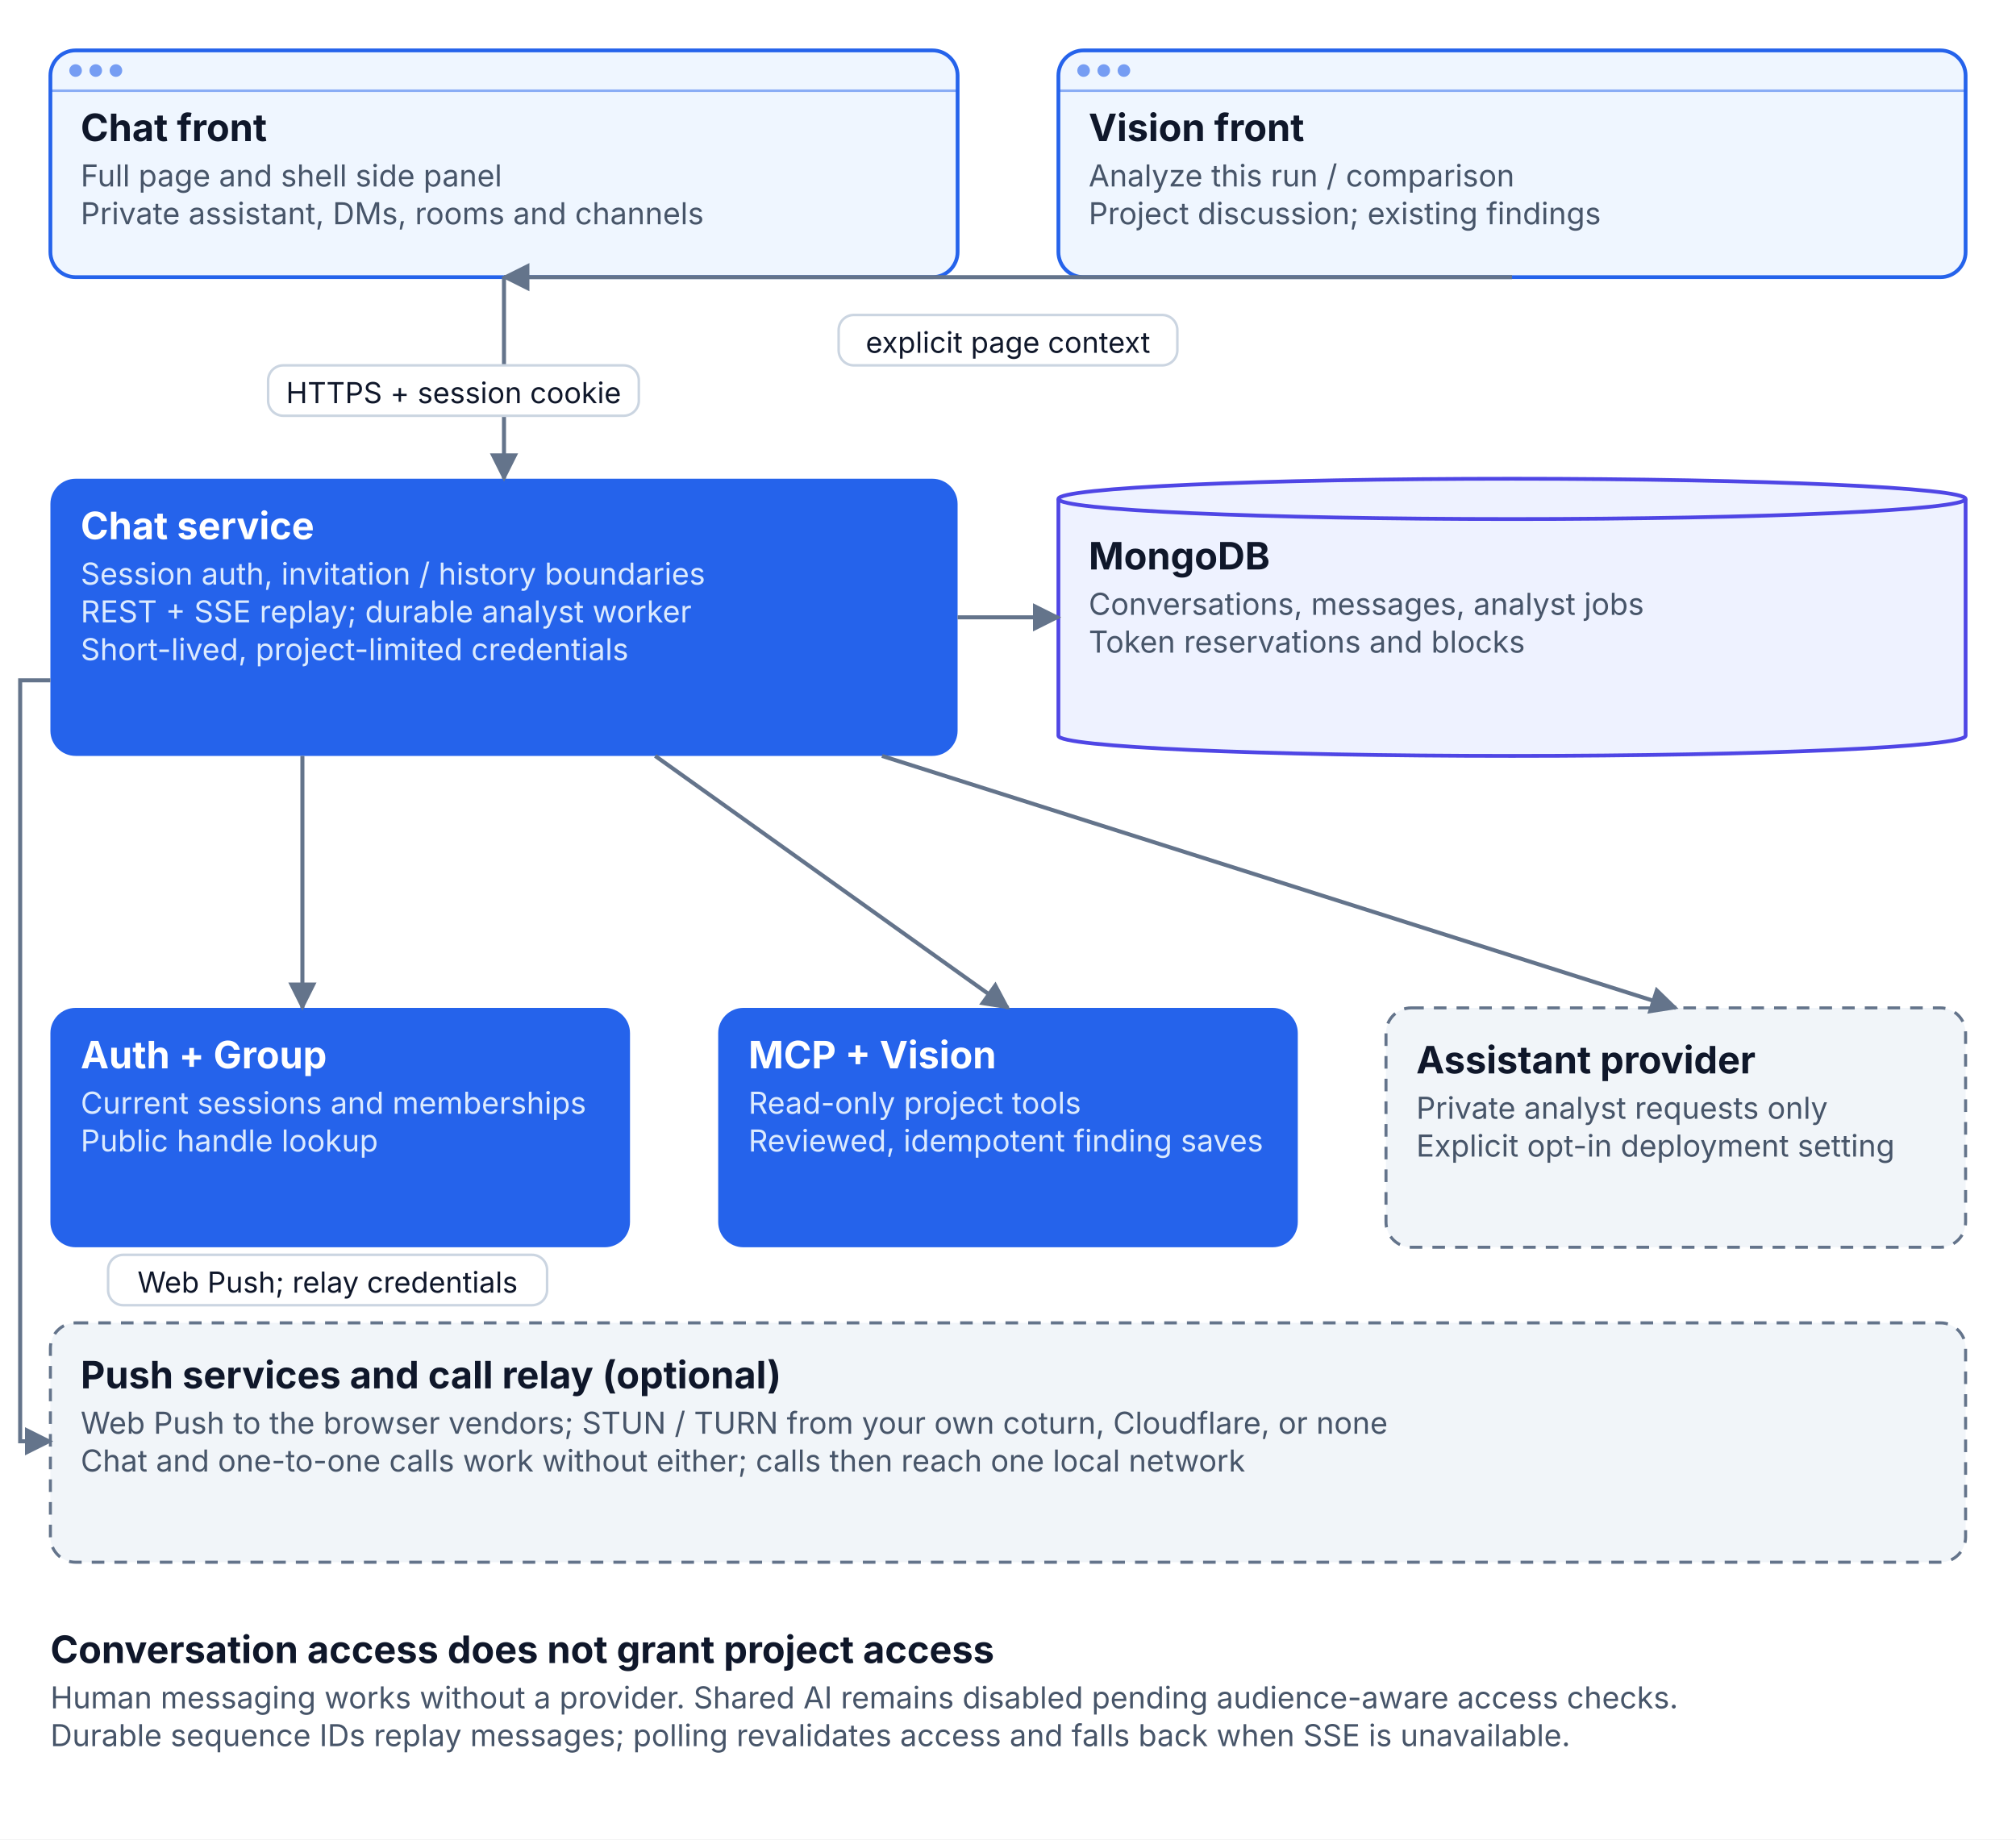
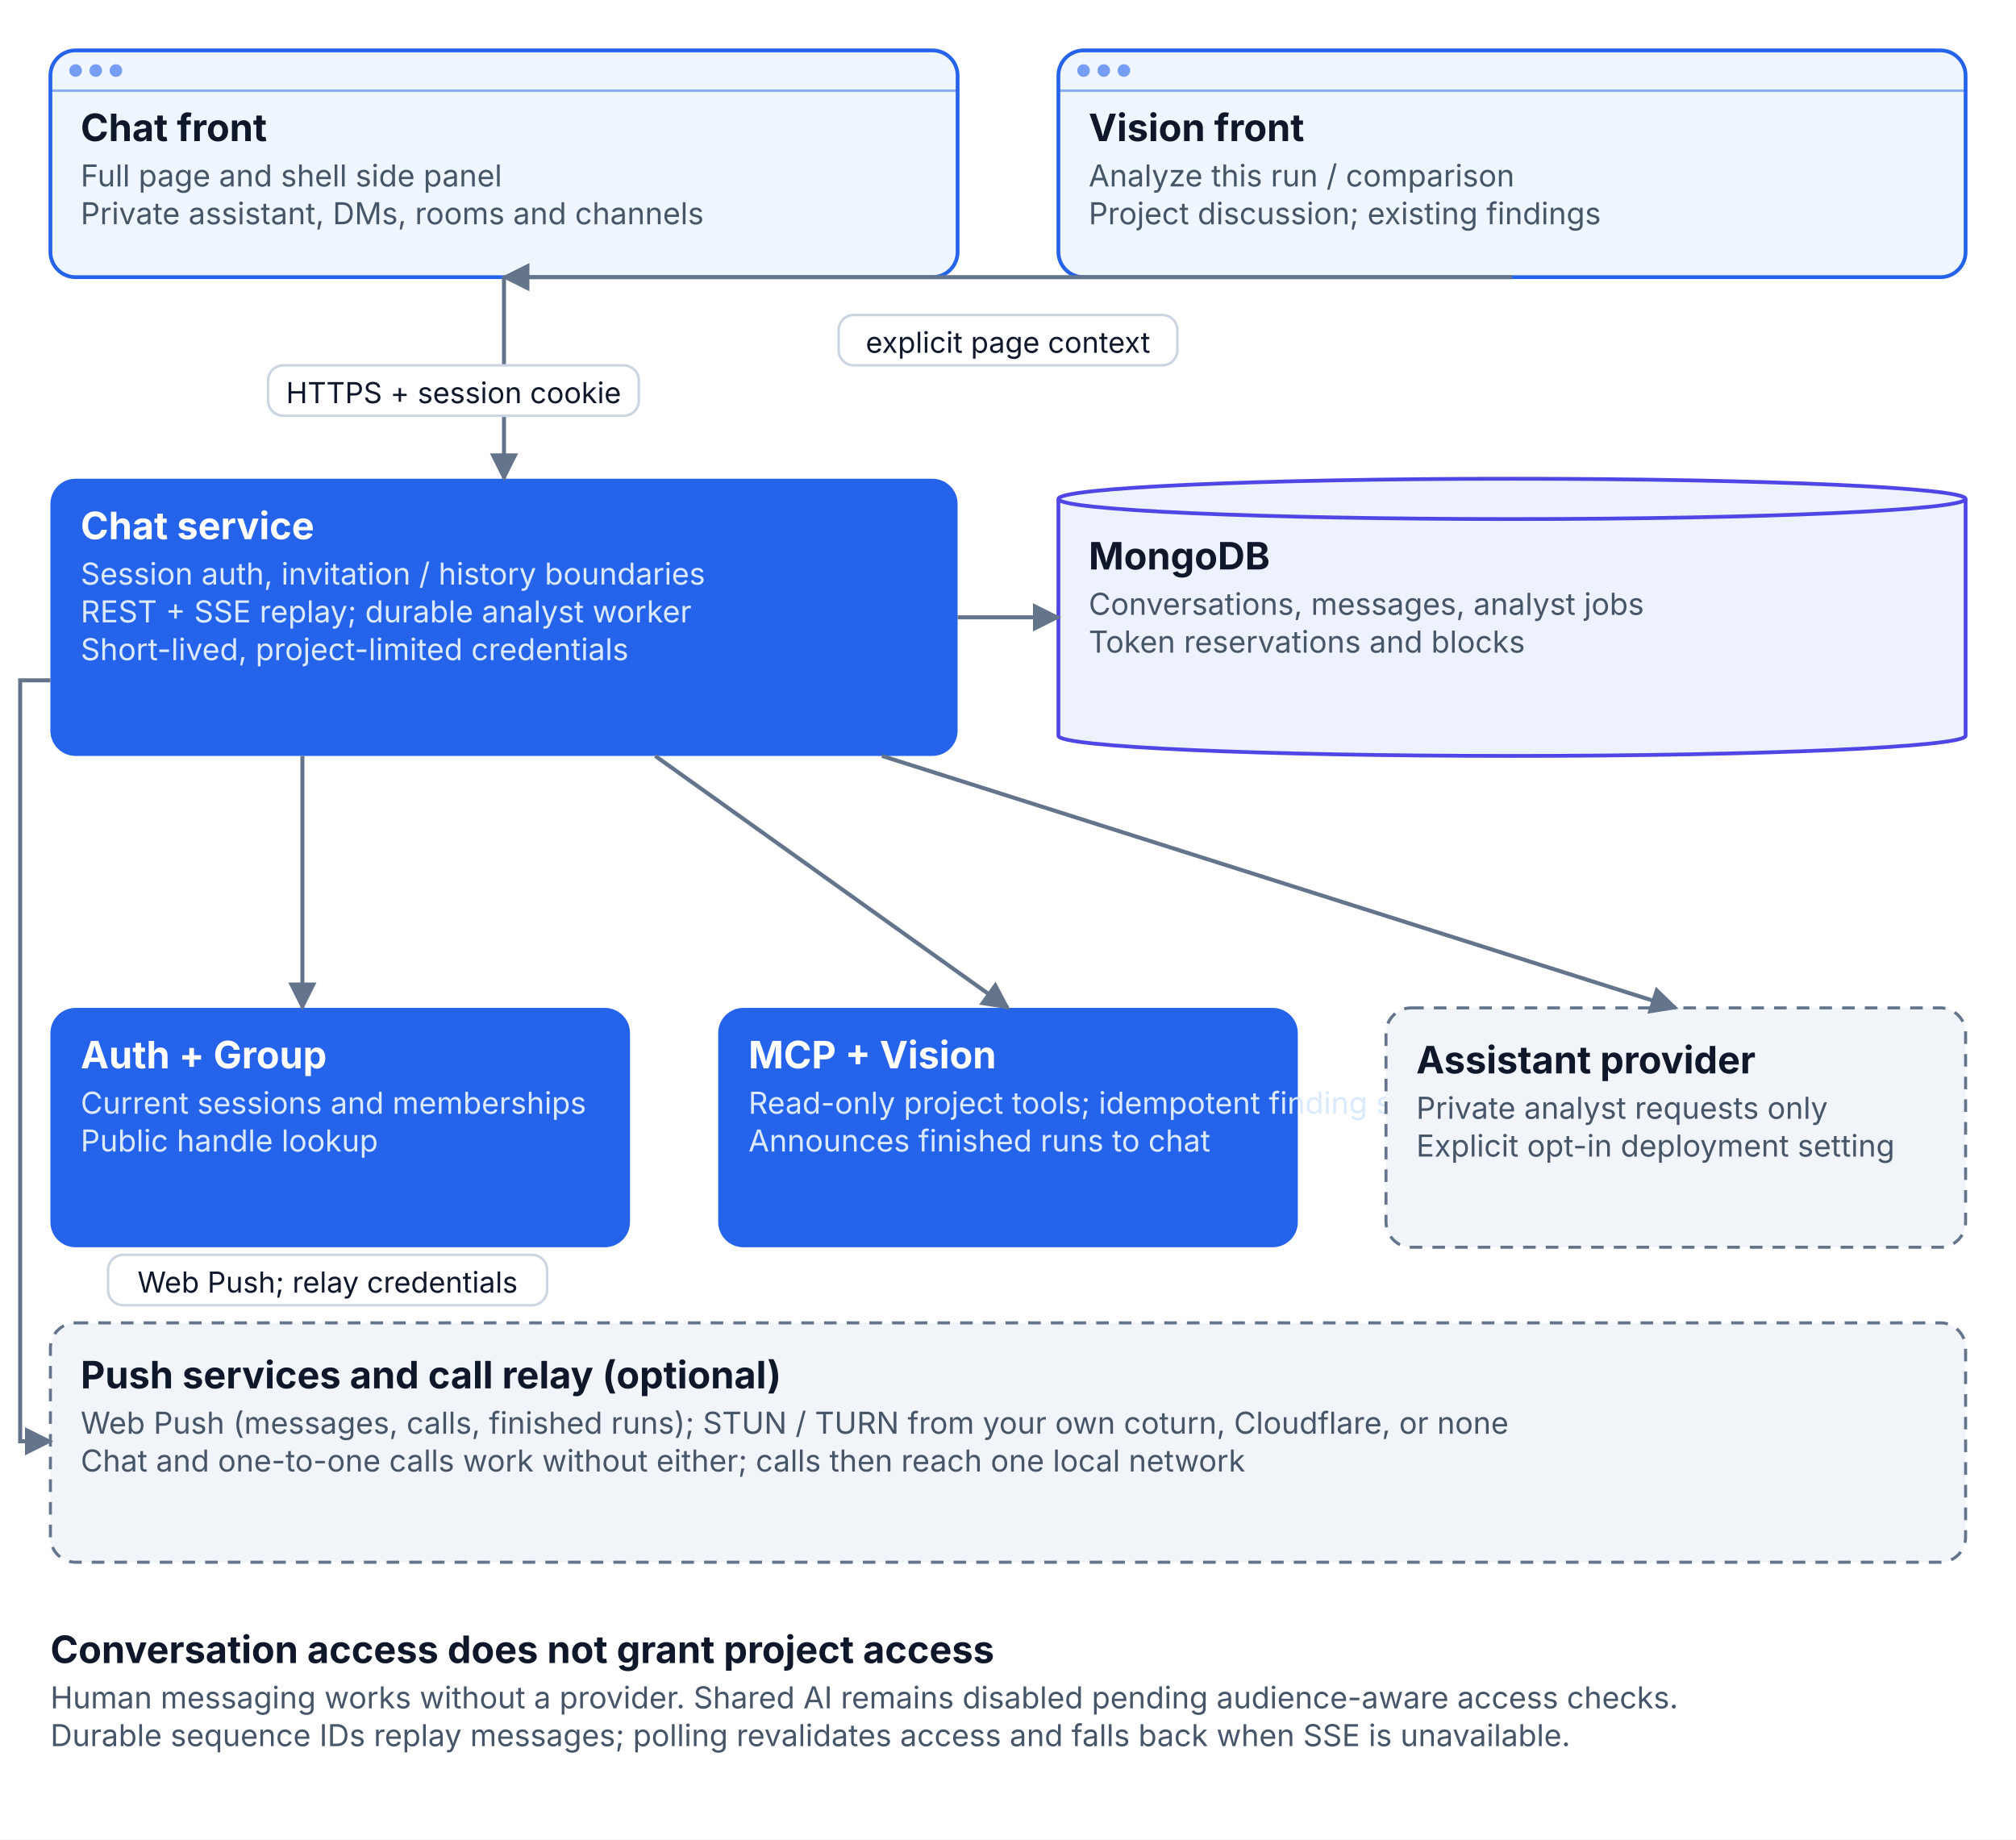
<svg xmlns="http://www.w3.org/2000/svg" viewBox="0 0 800 730" width="800" height="730" font-family="Inter, 'Segoe UI', Roboto, 'Helvetica Neue', Arial, sans-serif" role="img" aria-labelledby="title desc">
  <defs>
    <marker id="arrow" viewBox="0 0 10 10" refX="9" refY="5" markerWidth="7" markerHeight="7" orient="auto-start-reverse">
      <path d="M0,0 L10,5 L0,10 z" fill="#64748b" />
    </marker>
    <marker id="arrow-brand" viewBox="0 0 10 10" refX="9" refY="5" markerWidth="7" markerHeight="7" orient="auto-start-reverse">
      <path d="M0,0 L10,5 L0,10 z" fill="#2563eb" />
    </marker>
  </defs>
  <rect width="800" height="730" fill="#ffffff" />
  <g>
    <rect x="20" y="20" width="360" height="90" rx="10" fill="#eff6ff" stroke="#2563eb" stroke-width="1.5" />
    <path d="M20,36 h360" stroke="#2563eb" stroke-width="1" opacity="0.5" />
    <circle cx="30" cy="28" r="2.5" fill="#2563eb" opacity="0.6" />
    <circle cx="38" cy="28" r="2.5" fill="#2563eb" opacity="0.6" />
    <circle cx="46" cy="28" r="2.5" fill="#2563eb" opacity="0.6" />
    <text x="32" y="56" font-size="15" font-weight="700" fill="#0f172a" text-anchor="start">Chat front</text>
    <text x="32" y="74" font-size="12" fill="#475569" text-anchor="start">Full page and shell side panel</text>
    <text x="32" y="89" font-size="12" fill="#475569" text-anchor="start">Private assistant, DMs, rooms and channels</text>
  </g>
  <g>
    <rect x="420" y="20" width="360" height="90" rx="10" fill="#eff6ff" stroke="#2563eb" stroke-width="1.5" />
    <path d="M420,36 h360" stroke="#2563eb" stroke-width="1" opacity="0.5" />
    <circle cx="430" cy="28" r="2.5" fill="#2563eb" opacity="0.6" />
    <circle cx="438" cy="28" r="2.5" fill="#2563eb" opacity="0.6" />
    <circle cx="446" cy="28" r="2.5" fill="#2563eb" opacity="0.6" />
    <text x="432" y="56" font-size="15" font-weight="700" fill="#0f172a" text-anchor="start">Vision front</text>
    <text x="432" y="74" font-size="12" fill="#475569" text-anchor="start">Analyze this run / comparison</text>
    <text x="432" y="89" font-size="12" fill="#475569" text-anchor="start">Project discussion; existing findings</text>
  </g>
  <g>
    <path d="M600,110 L200,110" fill="none" stroke="#64748b" stroke-width="1.6" marker-end="url(#arrow)" />
    <rect x="332.8" y="125" width="134.4" height="20" rx="6" fill="#ffffff" stroke="#cbd5e1" />
    <text x="400.0" y="140" font-size="11.5" fill="#0f172a" text-anchor="middle">explicit page context</text>
  </g>
  <g>
    <rect x="20" y="190" width="360" height="110" rx="10" fill="#2563eb" />
    <text x="32" y="214" font-size="15" font-weight="700" fill="#ffffff" text-anchor="start">Chat service</text>
    <text x="32" y="232" font-size="12" fill="#dbeafe" text-anchor="start">Session auth, invitation / history boundaries</text>
    <text x="32" y="247" font-size="12" fill="#dbeafe" text-anchor="start">REST + SSE replay; durable analyst worker</text>
    <text x="32" y="262" font-size="12" fill="#dbeafe" text-anchor="start">Short-lived, project-limited credentials</text>
  </g>
  <g>
    <path d="M420,198 v94 a180,8 0 0 0 360,0 v-94" fill="#eef2ff" stroke="#4f46e5" stroke-width="1.5" />
    <ellipse cx="600" cy="198" rx="180" ry="8" fill="#eef2ff" stroke="#4f46e5" stroke-width="1.5" />
    <text x="432" y="226" font-size="15" font-weight="700" fill="#0f172a" text-anchor="start">MongoDB</text>
    <text x="432" y="244" font-size="12" fill="#475569" text-anchor="start">Conversations, messages, analyst jobs</text>
    <text x="432" y="259" font-size="12" fill="#475569" text-anchor="start">Token reservations and blocks</text>
  </g>
  <g>
    <path d="M200,110 L200,190" fill="none" stroke="#64748b" stroke-width="1.6" marker-end="url(#arrow)" />
    <rect x="106.4" y="145" width="147.1" height="20" rx="6" fill="#ffffff" stroke="#cbd5e1" />
    <text x="180.0" y="160" font-size="11.5" fill="#0f172a" text-anchor="middle">HTTPS + session cookie</text>
  </g>
  <g>
    <path d="M380,245 L420,245" fill="none" stroke="#64748b" stroke-width="1.6" marker-end="url(#arrow)" />
  </g>
  <g>
    <rect x="20" y="400" width="230" height="95" rx="10" fill="#2563eb" />
    <text x="32" y="424" font-size="15" font-weight="700" fill="#ffffff" text-anchor="start">Auth + Group</text>
    <text x="32" y="442" font-size="12" fill="#dbeafe" text-anchor="start">Current sessions and memberships</text>
    <text x="32" y="457" font-size="12" fill="#dbeafe" text-anchor="start">Public handle lookup</text>
  </g>
  <g>
    <rect x="285" y="400" width="230" height="95" rx="10" fill="#2563eb" />
    <text x="297" y="424" font-size="15" font-weight="700" fill="#ffffff" text-anchor="start">MCP + Vision</text>
-     <text x="297" y="442" font-size="12" fill="#dbeafe" text-anchor="start">Read-only project tools</text>
-     <text x="297" y="457" font-size="12" fill="#dbeafe" text-anchor="start">Reviewed, idempotent finding saves</text>
+     <text x="297" y="442" font-size="12" fill="#dbeafe" text-anchor="start">Read-only project tools; idempotent finding saves</text>
+     <text x="297" y="457" font-size="12" fill="#dbeafe" text-anchor="start">Announces finished runs to chat</text>
  </g>
  <g>
    <rect x="550" y="400" width="230" height="95" rx="10" fill="#f1f5f9" stroke="#64748b" stroke-width="1.2" stroke-dasharray="5 4" />
    <text x="562" y="426" font-size="15" font-weight="700" fill="#0f172a" text-anchor="start">Assistant provider</text>
    <text x="562" y="444" font-size="12" fill="#475569" text-anchor="start">Private analyst requests only</text>
    <text x="562" y="459" font-size="12" fill="#475569" text-anchor="start">Explicit opt-in deployment setting</text>
  </g>
  <g>
    <path d="M120,300 L120,400" fill="none" stroke="#64748b" stroke-width="1.6" marker-end="url(#arrow)" />
  </g>
  <g>
    <path d="M260,300 L400,400" fill="none" stroke="#64748b" stroke-width="1.6" marker-end="url(#arrow)" />
  </g>
  <g>
    <path d="M350,300 L665,400" fill="none" stroke="#64748b" stroke-width="1.6" marker-end="url(#arrow)" />
  </g>
  <g>
    <rect x="20" y="525" width="760" height="95" rx="10" fill="#f1f5f9" stroke="#64748b" stroke-width="1.2" stroke-dasharray="5 4" />
    <text x="32" y="551" font-size="15" font-weight="700" fill="#0f172a" text-anchor="start">Push services and call relay (optional)</text>
-     <text x="32" y="569" font-size="12" fill="#475569" text-anchor="start">Web Push to the browser vendors; STUN / TURN from your own coturn, Cloudflare, or none</text>
+     <text x="32" y="569" font-size="12" fill="#475569" text-anchor="start">Web Push (messages, calls, finished runs); STUN / TURN from your own coturn, Cloudflare, or none</text>
    <text x="32" y="584" font-size="12" fill="#475569" text-anchor="start">Chat and one-to-one calls work without either; calls then reach one local network</text>
  </g>
  <g>
    <path d="M20,270 L8,270 L8,572 L20,572" fill="none" stroke="#64748b" stroke-width="1.6" marker-end="url(#arrow)" />
    <rect x="42.9" y="498" width="174.2" height="20" rx="6" fill="#ffffff" stroke="#cbd5e1" />
    <text x="130.0" y="513" font-size="11.5" fill="#0f172a" text-anchor="middle">Web Push; relay credentials</text>
  </g>
  <text x="20" y="660" font-size="15" font-weight="700" fill="#0f172a" text-anchor="start">Conversation access does not grant project access</text>
  <text x="20" y="678" font-size="12" fill="#475569" text-anchor="start">Human messaging works without a provider. Shared AI remains disabled pending audience-aware access checks.</text>
  <text x="20" y="693" font-size="12" fill="#475569" text-anchor="start">Durable sequence IDs replay messages; polling revalidates access and falls back when SSE is unavailable.</text>
</svg>
